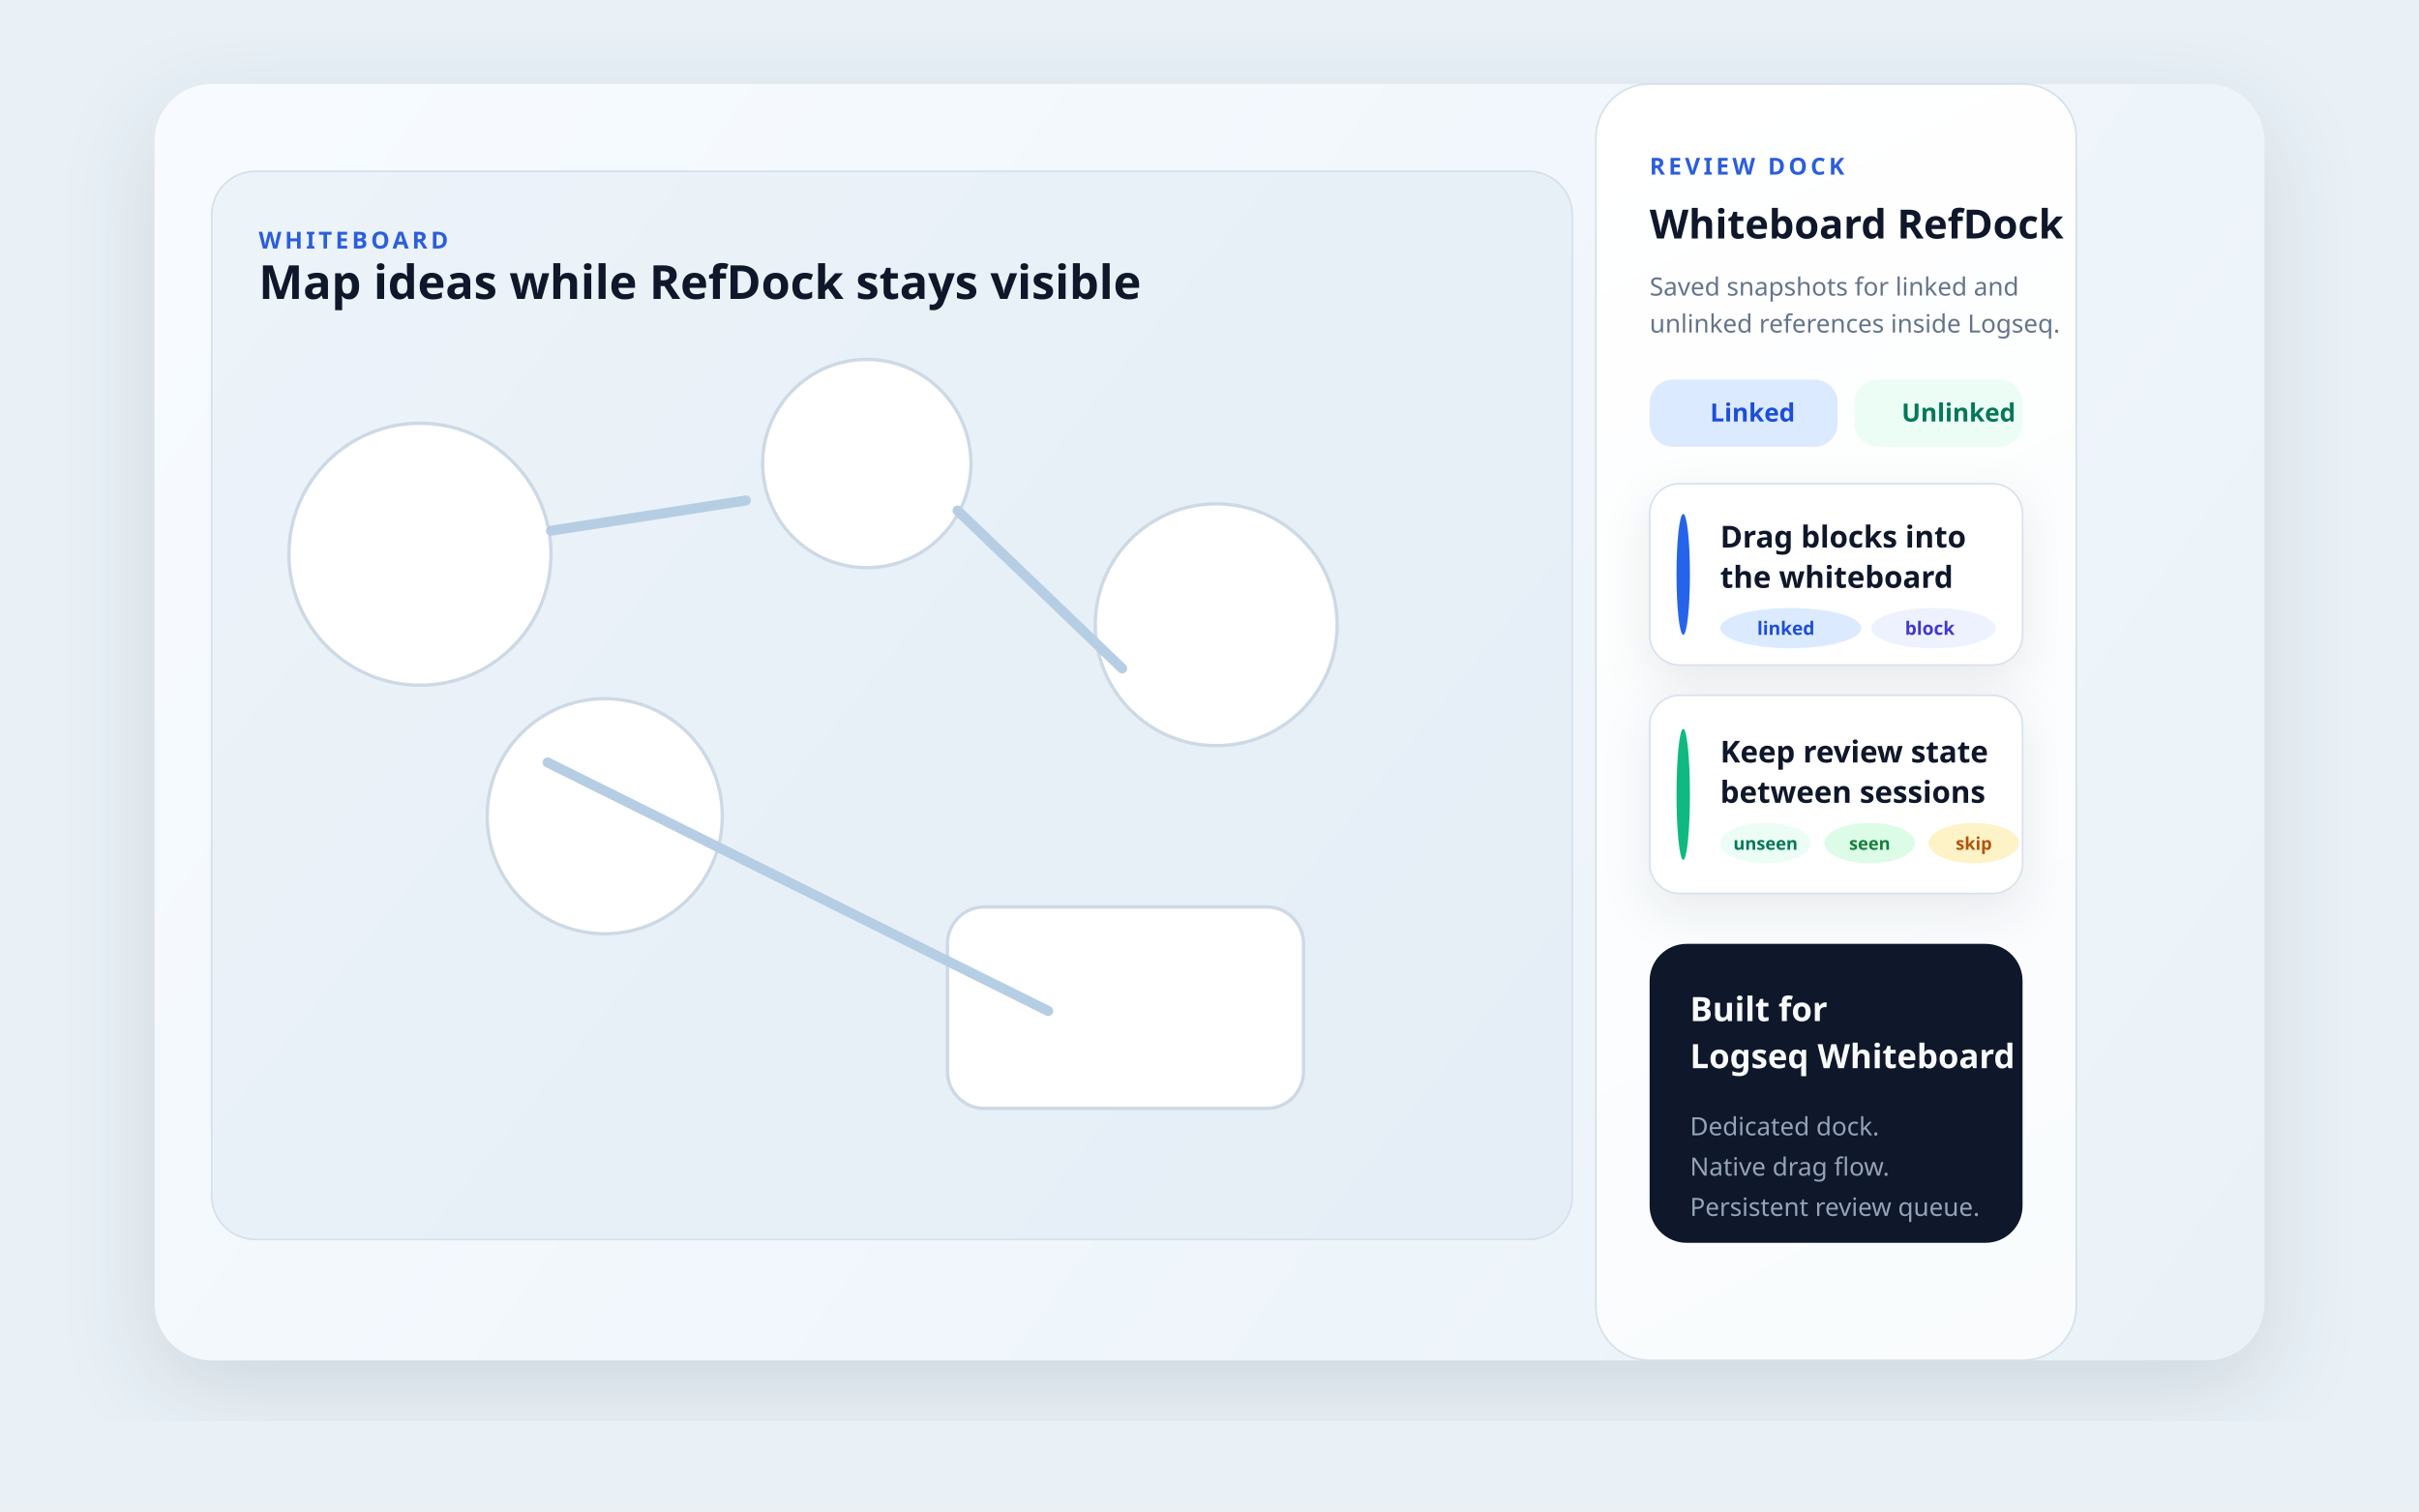
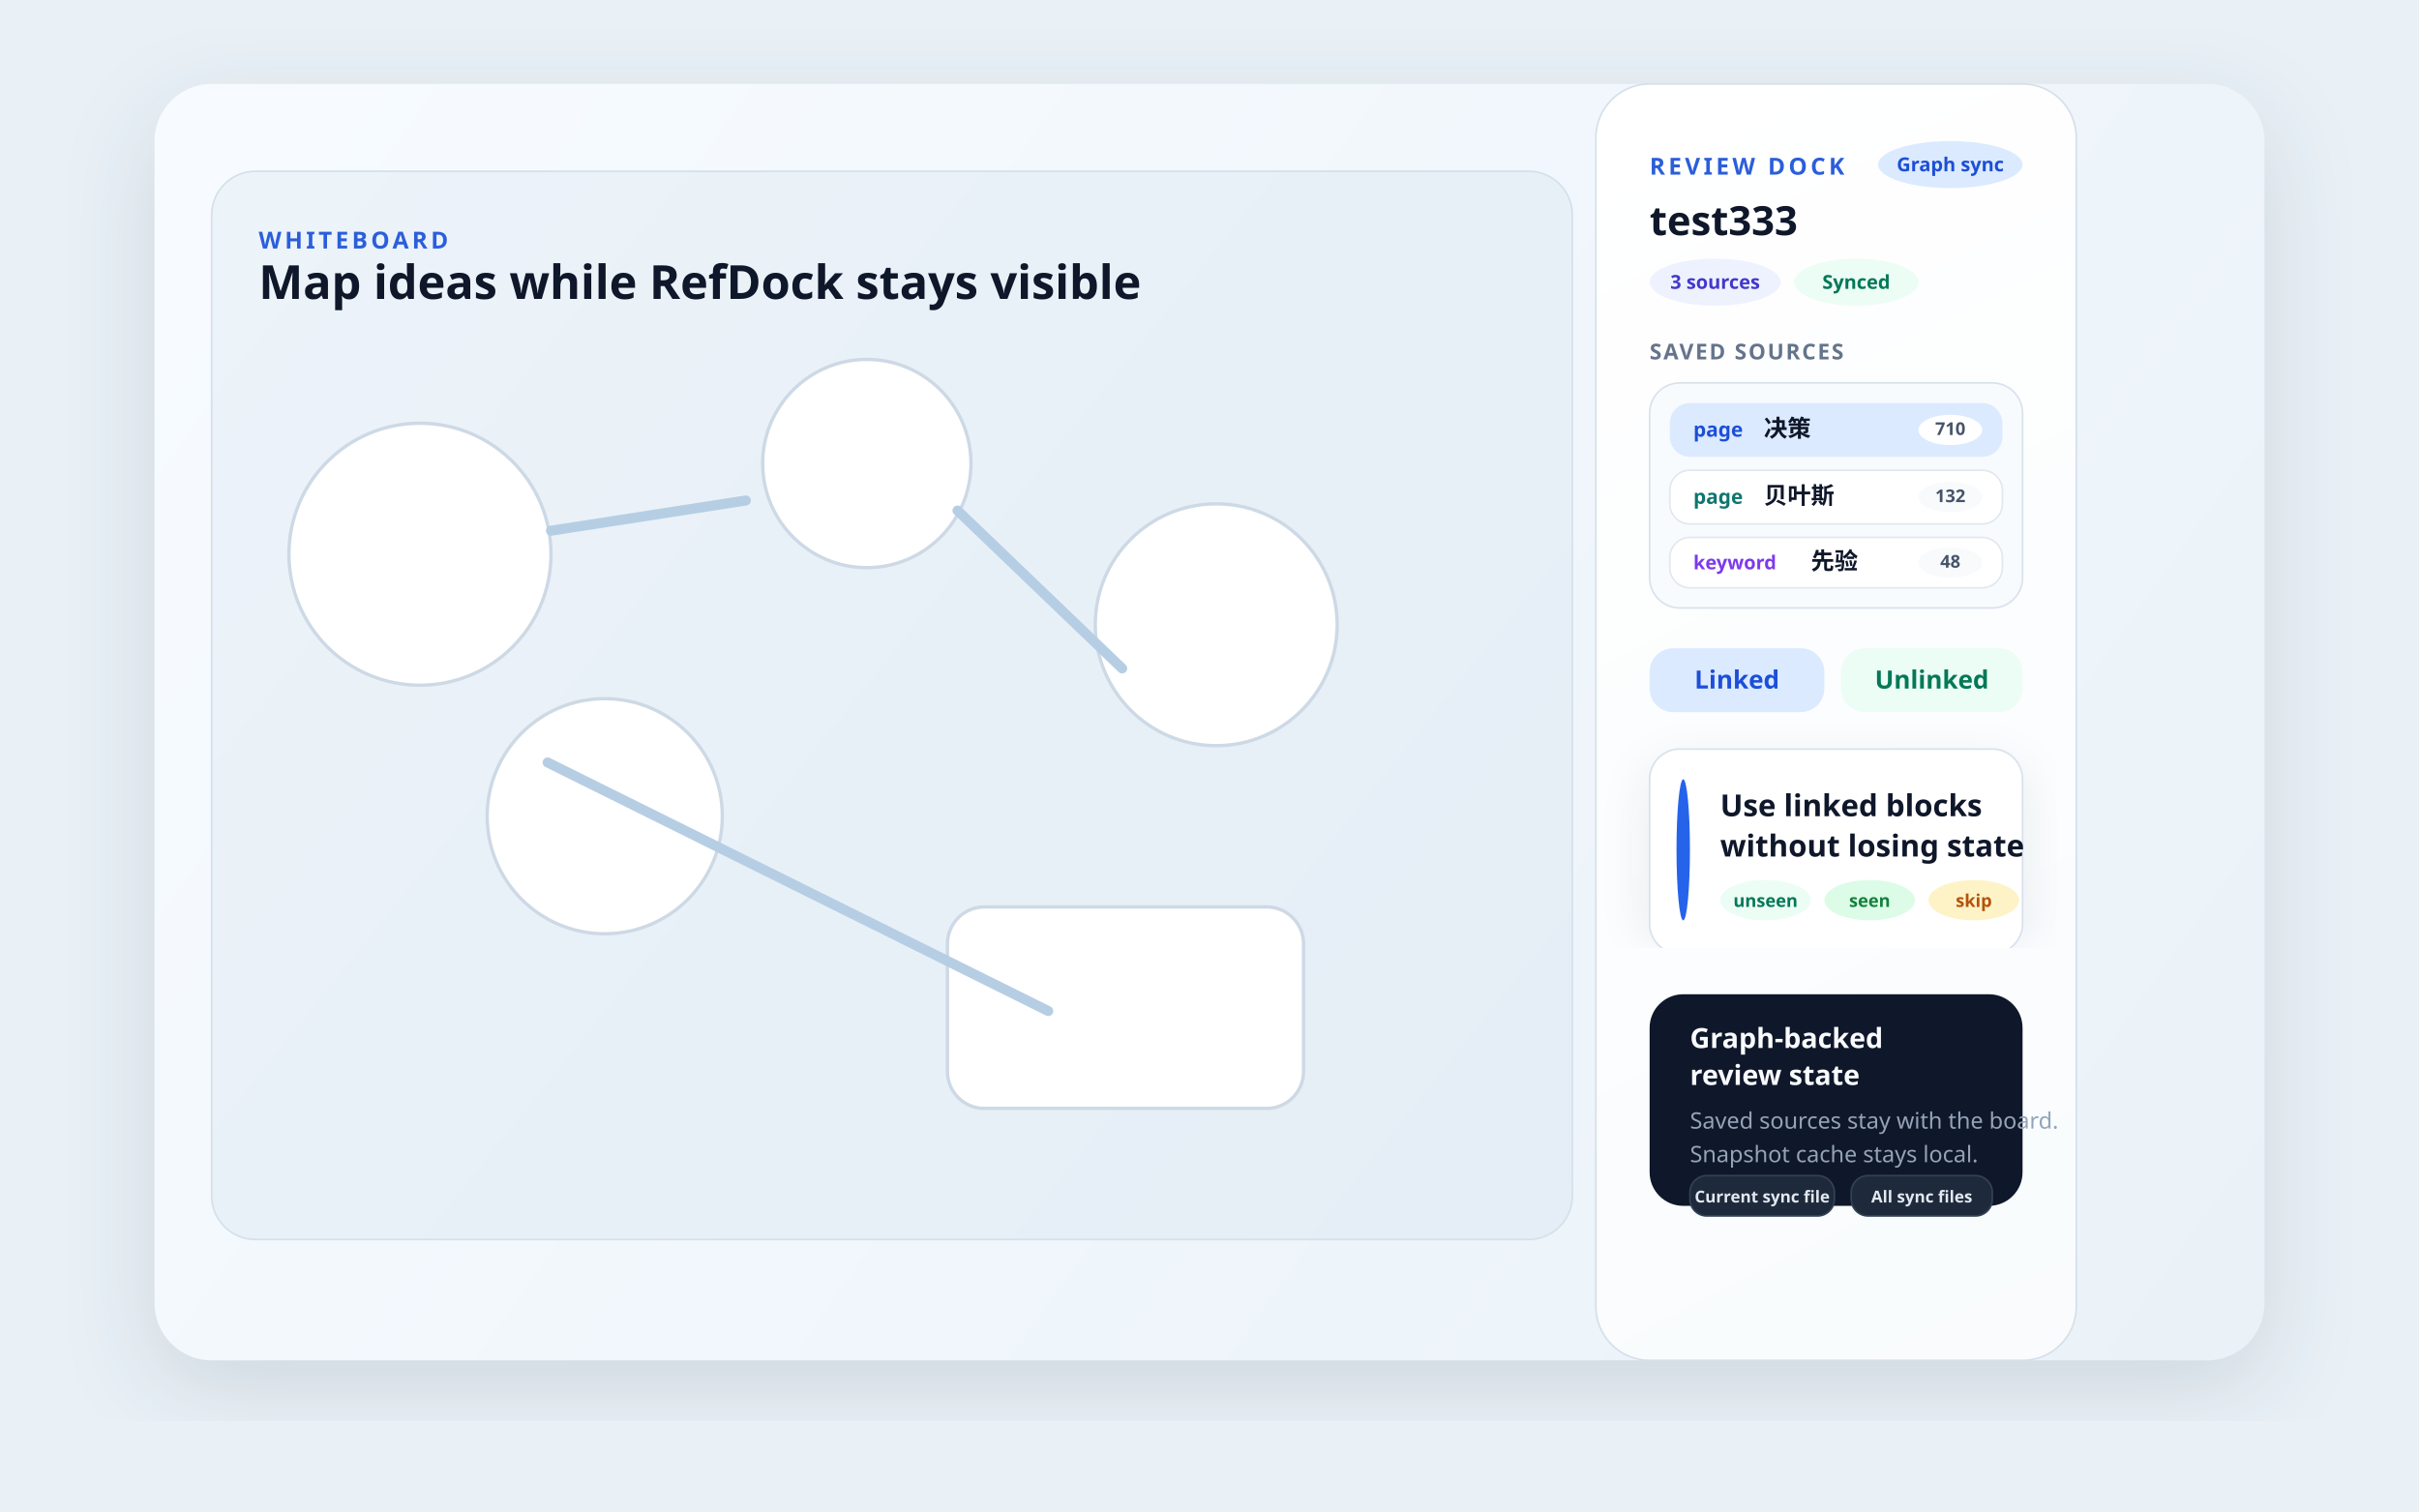
<svg xmlns="http://www.w3.org/2000/svg" width="1440" height="900" viewBox="0 0 1440 900" fill="none">
  <defs>
    <linearGradient id="bg" x1="160" y1="60" x2="1280" y2="860" gradientUnits="userSpaceOnUse">
      <stop stop-color="#F7FBFF" />
      <stop offset="1" stop-color="#EAF2F8" />
    </linearGradient>
    <linearGradient id="board" x1="132" y1="120" x2="880" y2="720" gradientUnits="userSpaceOnUse">
      <stop stop-color="#ECF3F9" />
      <stop offset="1" stop-color="#E5EEF6" />
    </linearGradient>
    <linearGradient id="dock" x1="930" y1="68" x2="1316" y2="824" gradientUnits="userSpaceOnUse">
      <stop stop-color="#FFFFFF" />
      <stop offset="1" stop-color="#F8FBFD" />
    </linearGradient>
    <filter id="shell-shadow" x="40" y="18" width="1360" height="828" filterUnits="userSpaceOnUse" color-interpolation-filters="sRGB">
      <feFlood flood-opacity="0" result="BackgroundImageFix" />
      <feColorMatrix in="SourceAlpha" type="matrix" values="0 0 0 0 0 0 0 0 0 0 0 0 0 0 0 0 0 0 127 0" result="hardAlpha" />
      <feOffset dy="18" />
      <feGaussianBlur stdDeviation="28" />
      <feColorMatrix type="matrix" values="0 0 0 0 0.059 0 0 0 0 0.094 0 0 0 0 0.165 0 0 0 0.12 0" />
      <feBlend mode="normal" in2="BackgroundImageFix" result="effect1_dropShadow_0_1" />
      <feBlend mode="normal" in="SourceGraphic" in2="effect1_dropShadow_0_1" result="shape" />
    </filter>
    <filter id="card-shadow" x="900" y="232" width="324" height="332" filterUnits="userSpaceOnUse" color-interpolation-filters="sRGB">
      <feFlood flood-opacity="0" result="BackgroundImageFix" />
      <feColorMatrix in="SourceAlpha" type="matrix" values="0 0 0 0 0 0 0 0 0 0 0 0 0 0 0 0 0 0 127 0" result="hardAlpha" />
      <feOffset dy="10" />
      <feGaussianBlur stdDeviation="14" />
      <feColorMatrix type="matrix" values="0 0 0 0 0.059 0 0 0 0 0.094 0 0 0 0 0.165 0 0 0 0.08 0" />
      <feBlend mode="normal" in2="BackgroundImageFix" result="effect1_dropShadow_0_1" />
      <feBlend mode="normal" in="SourceGraphic" in2="effect1_dropShadow_0_1" result="shape" />
    </filter>
  </defs>
  <rect width="1440" height="900" fill="#E9F1F7" />
  <rect x="92" y="50" width="1256" height="760" rx="34" fill="url(#bg)" filter="url(#shell-shadow)" />
  <rect x="126" y="102" width="810" height="636" rx="26" fill="url(#board)" stroke="#D5E0EA" />
  <text x="154" y="148" fill="#2B5EDB" font-family="ui-sans-serif, system-ui, sans-serif" font-size="14" font-weight="700" letter-spacing="0.14em">WHITEBOARD</text>
  <text x="154" y="178" fill="#0F172A" font-family="ui-sans-serif, system-ui, sans-serif" font-size="28" font-weight="700">Map ideas while RefDock stays visible</text>
  <circle cx="250" cy="330" r="78" fill="#FFFFFF" stroke="#CDD9E5" stroke-width="2" />
  <circle cx="516" cy="276" r="62" fill="#FFFFFF" stroke="#CDD9E5" stroke-width="2" />
  <circle cx="724" cy="372" r="72" fill="#FFFFFF" stroke="#CDD9E5" stroke-width="2" />
  <circle cx="360" cy="486" r="70" fill="#FFFFFF" stroke="#CDD9E5" stroke-width="2" />
  <rect x="564" y="540" width="212" height="120" rx="22" fill="#FFFFFF" stroke="#CDD9E5" stroke-width="2" />
  <path d="M328 316L444 298" stroke="#B6CEE4" stroke-width="6" stroke-linecap="round" />
  <path d="M570 304L668 398" stroke="#B6CEE4" stroke-width="6" stroke-linecap="round" />
  <path d="M326 454L624 602" stroke="#B6CEE4" stroke-width="6" stroke-linecap="round" />
  <rect x="950" y="50" width="286" height="760" rx="32" fill="url(#dock)" />
  <rect x="950" y="50" width="286" height="760" rx="32" stroke="#D5E0EA" />
  <text x="982" y="104" fill="#2B5EDB" font-family="ui-sans-serif, system-ui, sans-serif" font-size="14" font-weight="700" letter-spacing="0.14em">REVIEW DOCK</text>
-   <text x="982" y="142" fill="#0F172A" font-family="ui-sans-serif, system-ui, sans-serif" font-size="24" font-weight="700">Whiteboard RefDock</text>
-   <text x="982" y="176" fill="#64748B" font-family="ui-sans-serif, system-ui, sans-serif" font-size="15">Saved snapshots for linked and</text>
-   <text x="982" y="198" fill="#64748B" font-family="ui-sans-serif, system-ui, sans-serif" font-size="15">unlinked references inside Logseq.</text>
-   <rect x="982" y="226" width="112" height="40" rx="14" fill="#DBEAFE" />
-   <text x="1018" y="251" fill="#1D4ED8" font-family="ui-sans-serif, system-ui, sans-serif" font-size="15" font-weight="700">Linked</text>
-   <rect x="1104" y="226" width="100" height="40" rx="14" fill="#ECFDF5" />
-   <text x="1132" y="251" fill="#047857" font-family="ui-sans-serif, system-ui, sans-serif" font-size="15" font-weight="700">Unlinked</text>
+   <text x="982" y="140" fill="#0F172A" font-family="ui-sans-serif, system-ui, sans-serif" font-size="24" font-weight="700">test333</text>
+   <rect x="1118" y="84" width="86" height="28" rx="999" fill="#DBEAFE" />
+   <text x="1161" y="102" fill="#1D4ED8" font-family="ui-sans-serif, system-ui, sans-serif" font-size="11.5" font-weight="700" text-anchor="middle">Graph sync</text>
+   <rect x="982" y="154" width="78" height="28" rx="999" fill="#EEF2FF" />
+   <text x="1021" y="172" fill="#4338CA" font-family="ui-sans-serif, system-ui, sans-serif" font-size="11.5" font-weight="700" text-anchor="middle">3 sources</text>
+   <rect x="1068" y="154" width="74" height="28" rx="999" fill="#ECFDF5" />
+   <text x="1105" y="172" fill="#047857" font-family="ui-sans-serif, system-ui, sans-serif" font-size="11.5" font-weight="700" text-anchor="middle">Synced</text>
+   <text x="982" y="214" fill="#64748B" font-family="ui-sans-serif, system-ui, sans-serif" font-size="13" font-weight="700" letter-spacing="0.08em">SAVED SOURCES</text>
+   <rect x="982" y="228" width="222" height="134" rx="18" fill="#F8FBFD" stroke="#D8E2EC" />
+   <rect x="994" y="240" width="198" height="32" rx="12" fill="#DBEAFE" />
+   <text x="1008" y="260" fill="#1D4ED8" font-family="ui-sans-serif, system-ui, sans-serif" font-size="12" font-weight="700">page</text>
+   <text x="1050" y="260" fill="#0F172A" font-family="ui-sans-serif, system-ui, sans-serif" font-size="14" font-weight="700">决策</text>
+   <rect x="1142" y="247" width="38" height="18" rx="999" fill="#FFFFFF" />
+   <text x="1161" y="259" fill="#475569" font-family="ui-sans-serif, system-ui, sans-serif" font-size="10.5" font-weight="700" text-anchor="middle">710</text>
+   <rect x="994" y="280" width="198" height="32" rx="12" fill="#FFFFFF" stroke="#E2E8F0" />
+   <text x="1008" y="300" fill="#0F766E" font-family="ui-sans-serif, system-ui, sans-serif" font-size="12" font-weight="700">page</text>
+   <text x="1050" y="300" fill="#0F172A" font-family="ui-sans-serif, system-ui, sans-serif" font-size="14" font-weight="700">贝叶斯</text>
+   <rect x="1142" y="287" width="38" height="18" rx="999" fill="#F8FAFC" />
+   <text x="1161" y="299" fill="#475569" font-family="ui-sans-serif, system-ui, sans-serif" font-size="10.5" font-weight="700" text-anchor="middle">132</text>
+   <rect x="994" y="320" width="198" height="30" rx="12" fill="#FFFFFF" stroke="#E2E8F0" />
+   <text x="1008" y="339" fill="#7C3AED" font-family="ui-sans-serif, system-ui, sans-serif" font-size="11.5" font-weight="700">keyword</text>
+   <text x="1078" y="339" fill="#0F172A" font-family="ui-sans-serif, system-ui, sans-serif" font-size="14" font-weight="700">先验</text>
+   <rect x="1142" y="326" width="38" height="18" rx="999" fill="#F8FAFC" />
+   <text x="1161" y="338" fill="#475569" font-family="ui-sans-serif, system-ui, sans-serif" font-size="10.5" font-weight="700" text-anchor="middle">48</text>
+   <rect x="982" y="386" width="104" height="38" rx="14" fill="#DBEAFE" />
+   <text x="1034" y="410" fill="#1D4ED8" font-family="ui-sans-serif, system-ui, sans-serif" font-size="15" font-weight="700" text-anchor="middle">Linked</text>
+   <rect x="1096" y="386" width="108" height="38" rx="14" fill="#ECFDF5" />
+   <text x="1150" y="410" fill="#047857" font-family="ui-sans-serif, system-ui, sans-serif" font-size="15" font-weight="700" text-anchor="middle">Unlinked</text>
  <g filter="url(#card-shadow)">
-     <rect x="982" y="288" width="222" height="108" rx="18" fill="#FFFFFF" stroke="#D8E2EC" />
-     <rect x="998" y="306" width="8" height="72" rx="999" fill="#2563EB" />
-     <text x="1024" y="326" fill="#0F172A" font-family="ui-sans-serif, system-ui, sans-serif" font-size="18" font-weight="700">Drag blocks into</text>
-     <text x="1024" y="350" fill="#0F172A" font-family="ui-sans-serif, system-ui, sans-serif" font-size="18" font-weight="700">the whiteboard</text>
-     <rect x="1024" y="362" width="84" height="24" rx="999" fill="#DBEAFE" />
-     <text x="1046" y="378" fill="#1D4ED8" font-family="ui-sans-serif, system-ui, sans-serif" font-size="11" font-weight="700">linked</text>
-     <rect x="1114" y="362" width="74" height="24" rx="999" fill="#EEF2FF" />
-     <text x="1134" y="378" fill="#4338CA" font-family="ui-sans-serif, system-ui, sans-serif" font-size="11" font-weight="700">block</text>
+     <rect x="982" y="446" width="222" height="122" rx="18" fill="#FFFFFF" stroke="#D8E2EC" />
+     <rect x="998" y="464" width="8" height="84" rx="999" fill="#2563EB" />
+     <text x="1024" y="486" fill="#0F172A" font-family="ui-sans-serif, system-ui, sans-serif" font-size="18" font-weight="700">Use linked blocks</text>
+     <text x="1024" y="510" fill="#0F172A" font-family="ui-sans-serif, system-ui, sans-serif" font-size="18" font-weight="700">without losing state</text>
+     <rect x="1024" y="524" width="54" height="24" rx="999" fill="#ECFDF5" />
+     <text x="1051" y="540" fill="#047857" font-family="ui-sans-serif, system-ui, sans-serif" font-size="10.5" font-weight="700" text-anchor="middle">unseen</text>
+     <rect x="1086" y="524" width="54" height="24" rx="999" fill="#DCFCE7" />
+     <text x="1113" y="540" fill="#15803D" font-family="ui-sans-serif, system-ui, sans-serif" font-size="10.5" font-weight="700" text-anchor="middle">seen</text>
+     <rect x="1148" y="524" width="54" height="24" rx="999" fill="#FEF3C7" />
+     <text x="1175" y="540" fill="#B45309" font-family="ui-sans-serif, system-ui, sans-serif" font-size="10.5" font-weight="700" text-anchor="middle">skip</text>
  </g>
-   <g filter="url(#card-shadow)">
-     <rect x="982" y="414" width="222" height="118" rx="18" fill="#FFFFFF" stroke="#D8E2EC" />
-     <rect x="998" y="434" width="8" height="78" rx="999" fill="#10B981" />
-     <text x="1024" y="454" fill="#0F172A" font-family="ui-sans-serif, system-ui, sans-serif" font-size="18" font-weight="700">Keep review state</text>
-     <text x="1024" y="478" fill="#0F172A" font-family="ui-sans-serif, system-ui, sans-serif" font-size="18" font-weight="700">between sessions</text>
-     <rect x="1024" y="490" width="54" height="24" rx="999" fill="#ECFDF5" />
-     <text x="1051" y="506" fill="#047857" font-family="ui-sans-serif, system-ui, sans-serif" font-size="10.5" font-weight="700" text-anchor="middle">unseen</text>
-     <rect x="1086" y="490" width="54" height="24" rx="999" fill="#DCFCE7" />
-     <text x="1113" y="506" fill="#15803D" font-family="ui-sans-serif, system-ui, sans-serif" font-size="10.5" font-weight="700" text-anchor="middle">seen</text>
-     <rect x="1148" y="490" width="54" height="24" rx="999" fill="#FEF3C7" />
-     <text x="1175" y="506" fill="#B45309" font-family="ui-sans-serif, system-ui, sans-serif" font-size="10.5" font-weight="700" text-anchor="middle">skip</text>
-   </g>
-   <rect x="982" y="562" width="222" height="178" rx="22" fill="#0F172A" />
-   <text x="1006" y="608" fill="#F8FAFC" font-family="ui-sans-serif, system-ui, sans-serif" font-size="20" font-weight="700">Built for</text>
-   <text x="1006" y="636" fill="#F8FAFC" font-family="ui-sans-serif, system-ui, sans-serif" font-size="20" font-weight="700">Logseq Whiteboard</text>
-   <text x="1006" y="676" fill="#94A3B8" font-family="ui-sans-serif, system-ui, sans-serif" font-size="15">Dedicated dock.</text>
-   <text x="1006" y="700" fill="#94A3B8" font-family="ui-sans-serif, system-ui, sans-serif" font-size="15">Native drag flow.</text>
-   <text x="1006" y="724" fill="#94A3B8" font-family="ui-sans-serif, system-ui, sans-serif" font-size="15">Persistent review queue.</text>
+   <rect x="982" y="592" width="222" height="126" rx="20" fill="#0F172A" />
+   <text x="1006" y="624" fill="#F8FAFC" font-family="ui-sans-serif, system-ui, sans-serif" font-size="16.5" font-weight="700">Graph-backed</text>
+   <text x="1006" y="646" fill="#F8FAFC" font-family="ui-sans-serif, system-ui, sans-serif" font-size="16.5" font-weight="700">review state</text>
+   <text x="1006" y="672" fill="#94A3B8" font-family="ui-sans-serif, system-ui, sans-serif" font-size="13.5">Saved sources stay with the board.</text>
+   <text x="1006" y="692" fill="#94A3B8" font-family="ui-sans-serif, system-ui, sans-serif" font-size="13.5">Snapshot cache stays local.</text>
+   <rect x="1006" y="700" width="86" height="24" rx="10" fill="#1E293B" stroke="#334155" />
+   <text x="1049" y="716" fill="#E2E8F0" font-family="ui-sans-serif, system-ui, sans-serif" font-size="9.8" font-weight="700" text-anchor="middle">Current sync file</text>
+   <rect x="1102" y="700" width="84" height="24" rx="10" fill="#1E293B" stroke="#334155" />
+   <text x="1144" y="716" fill="#E2E8F0" font-family="ui-sans-serif, system-ui, sans-serif" font-size="9.8" font-weight="700" text-anchor="middle">All sync files</text>
</svg>
